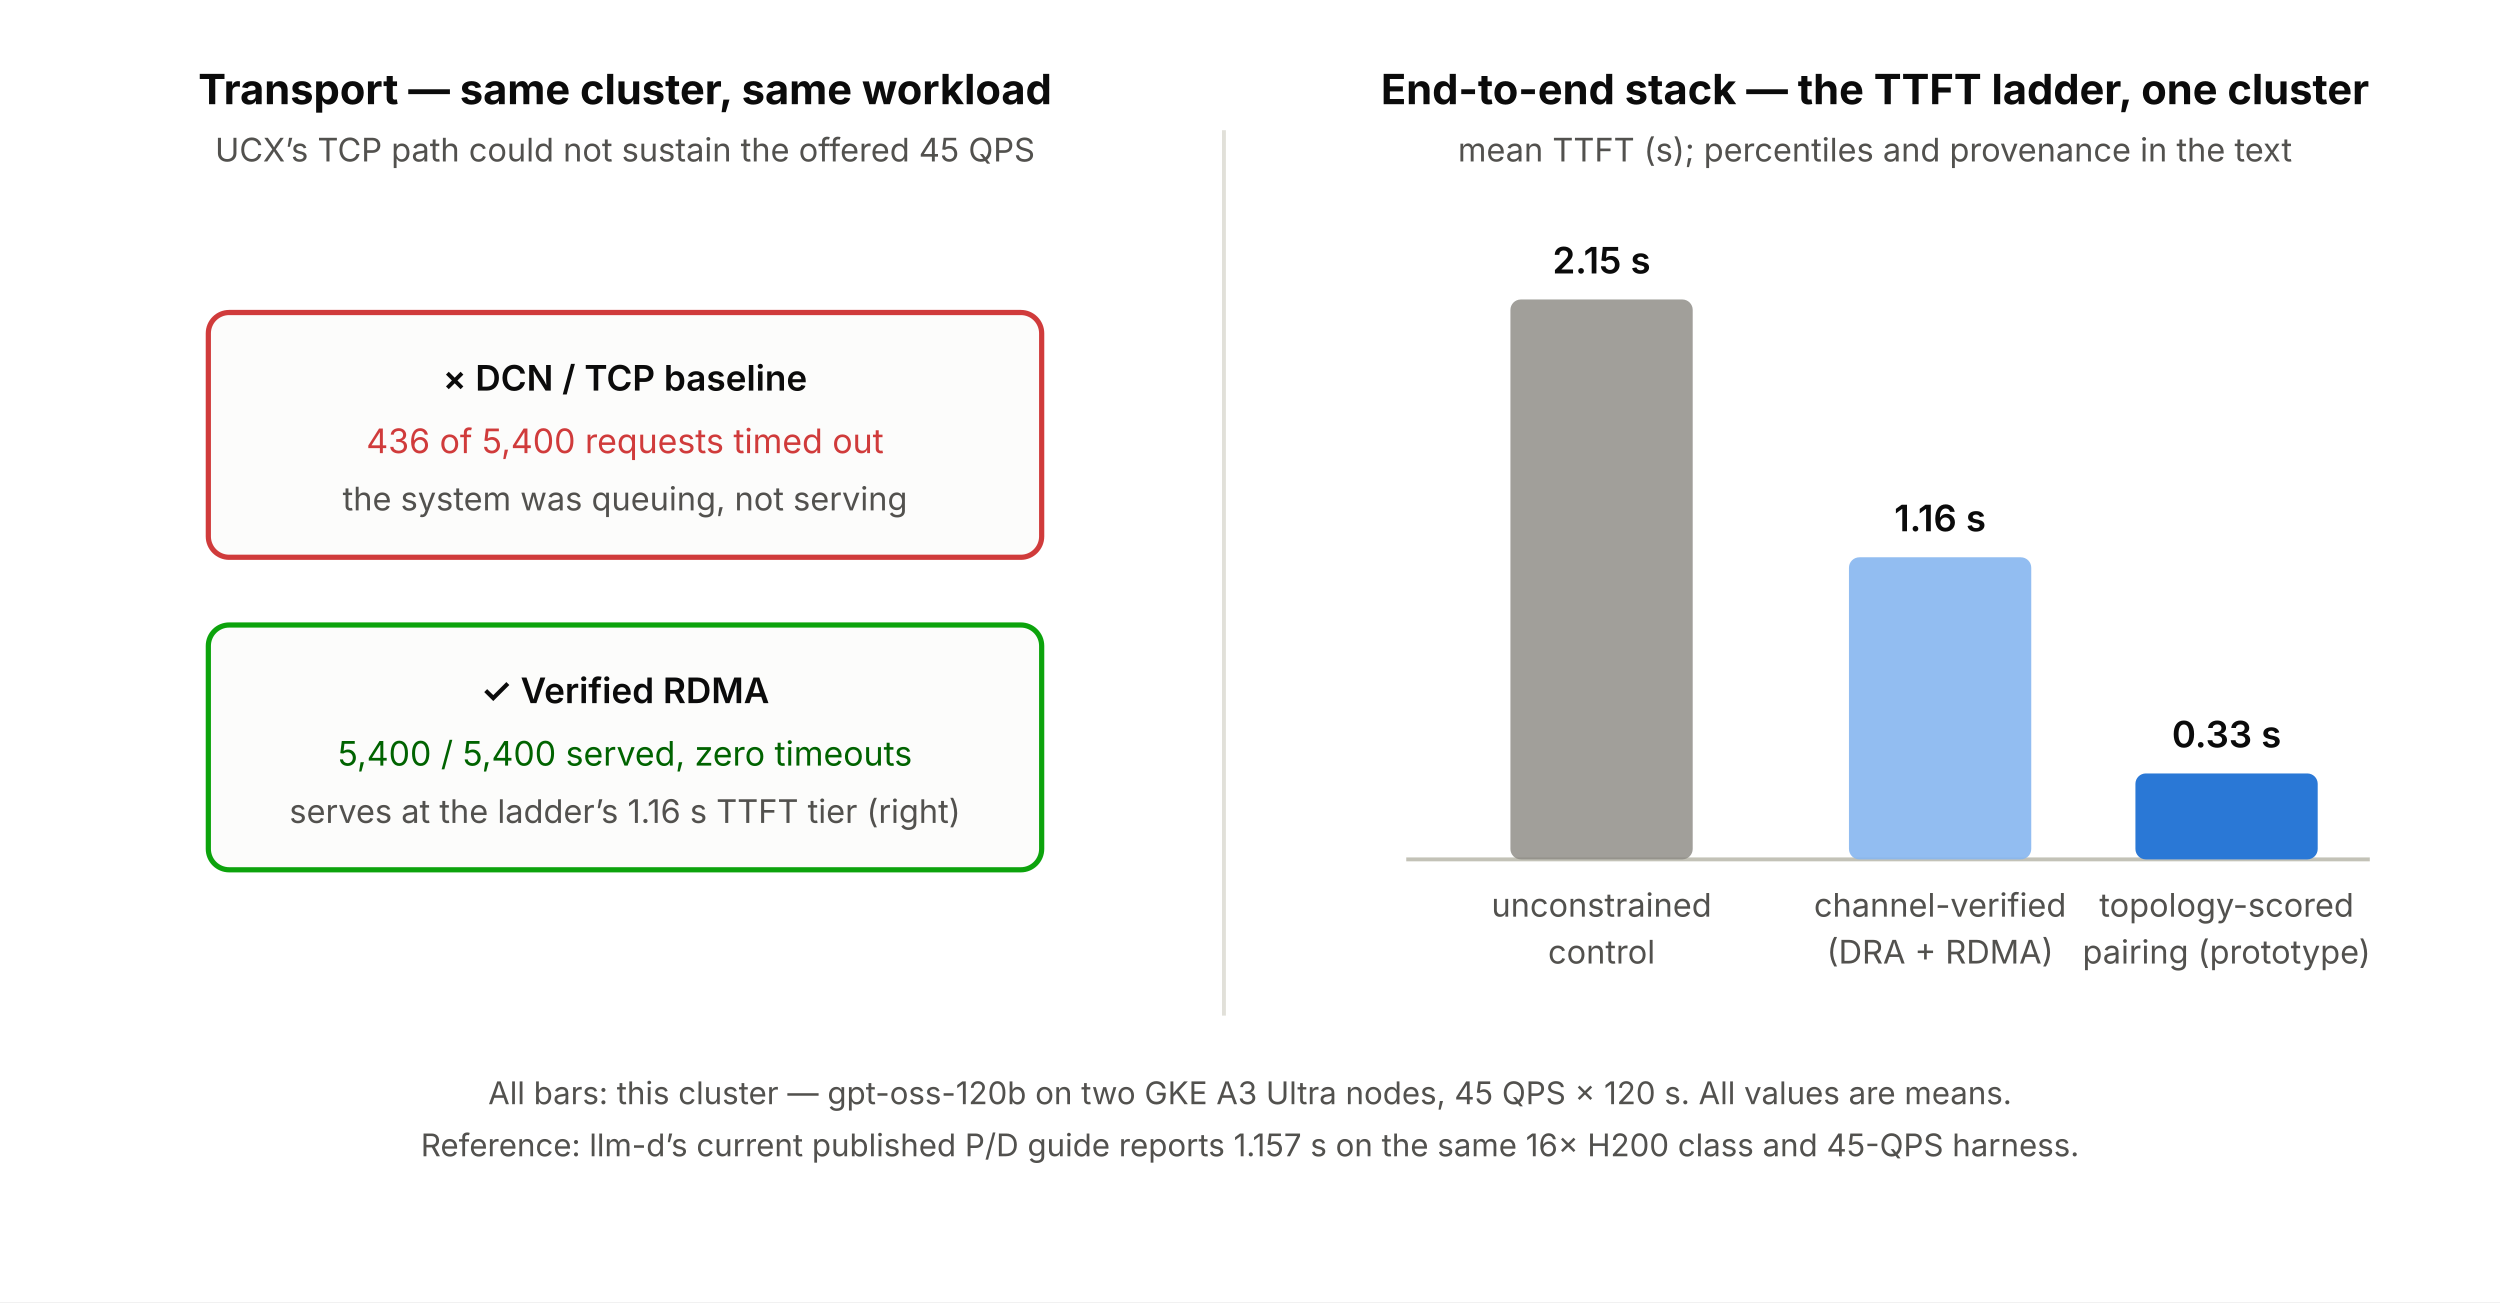
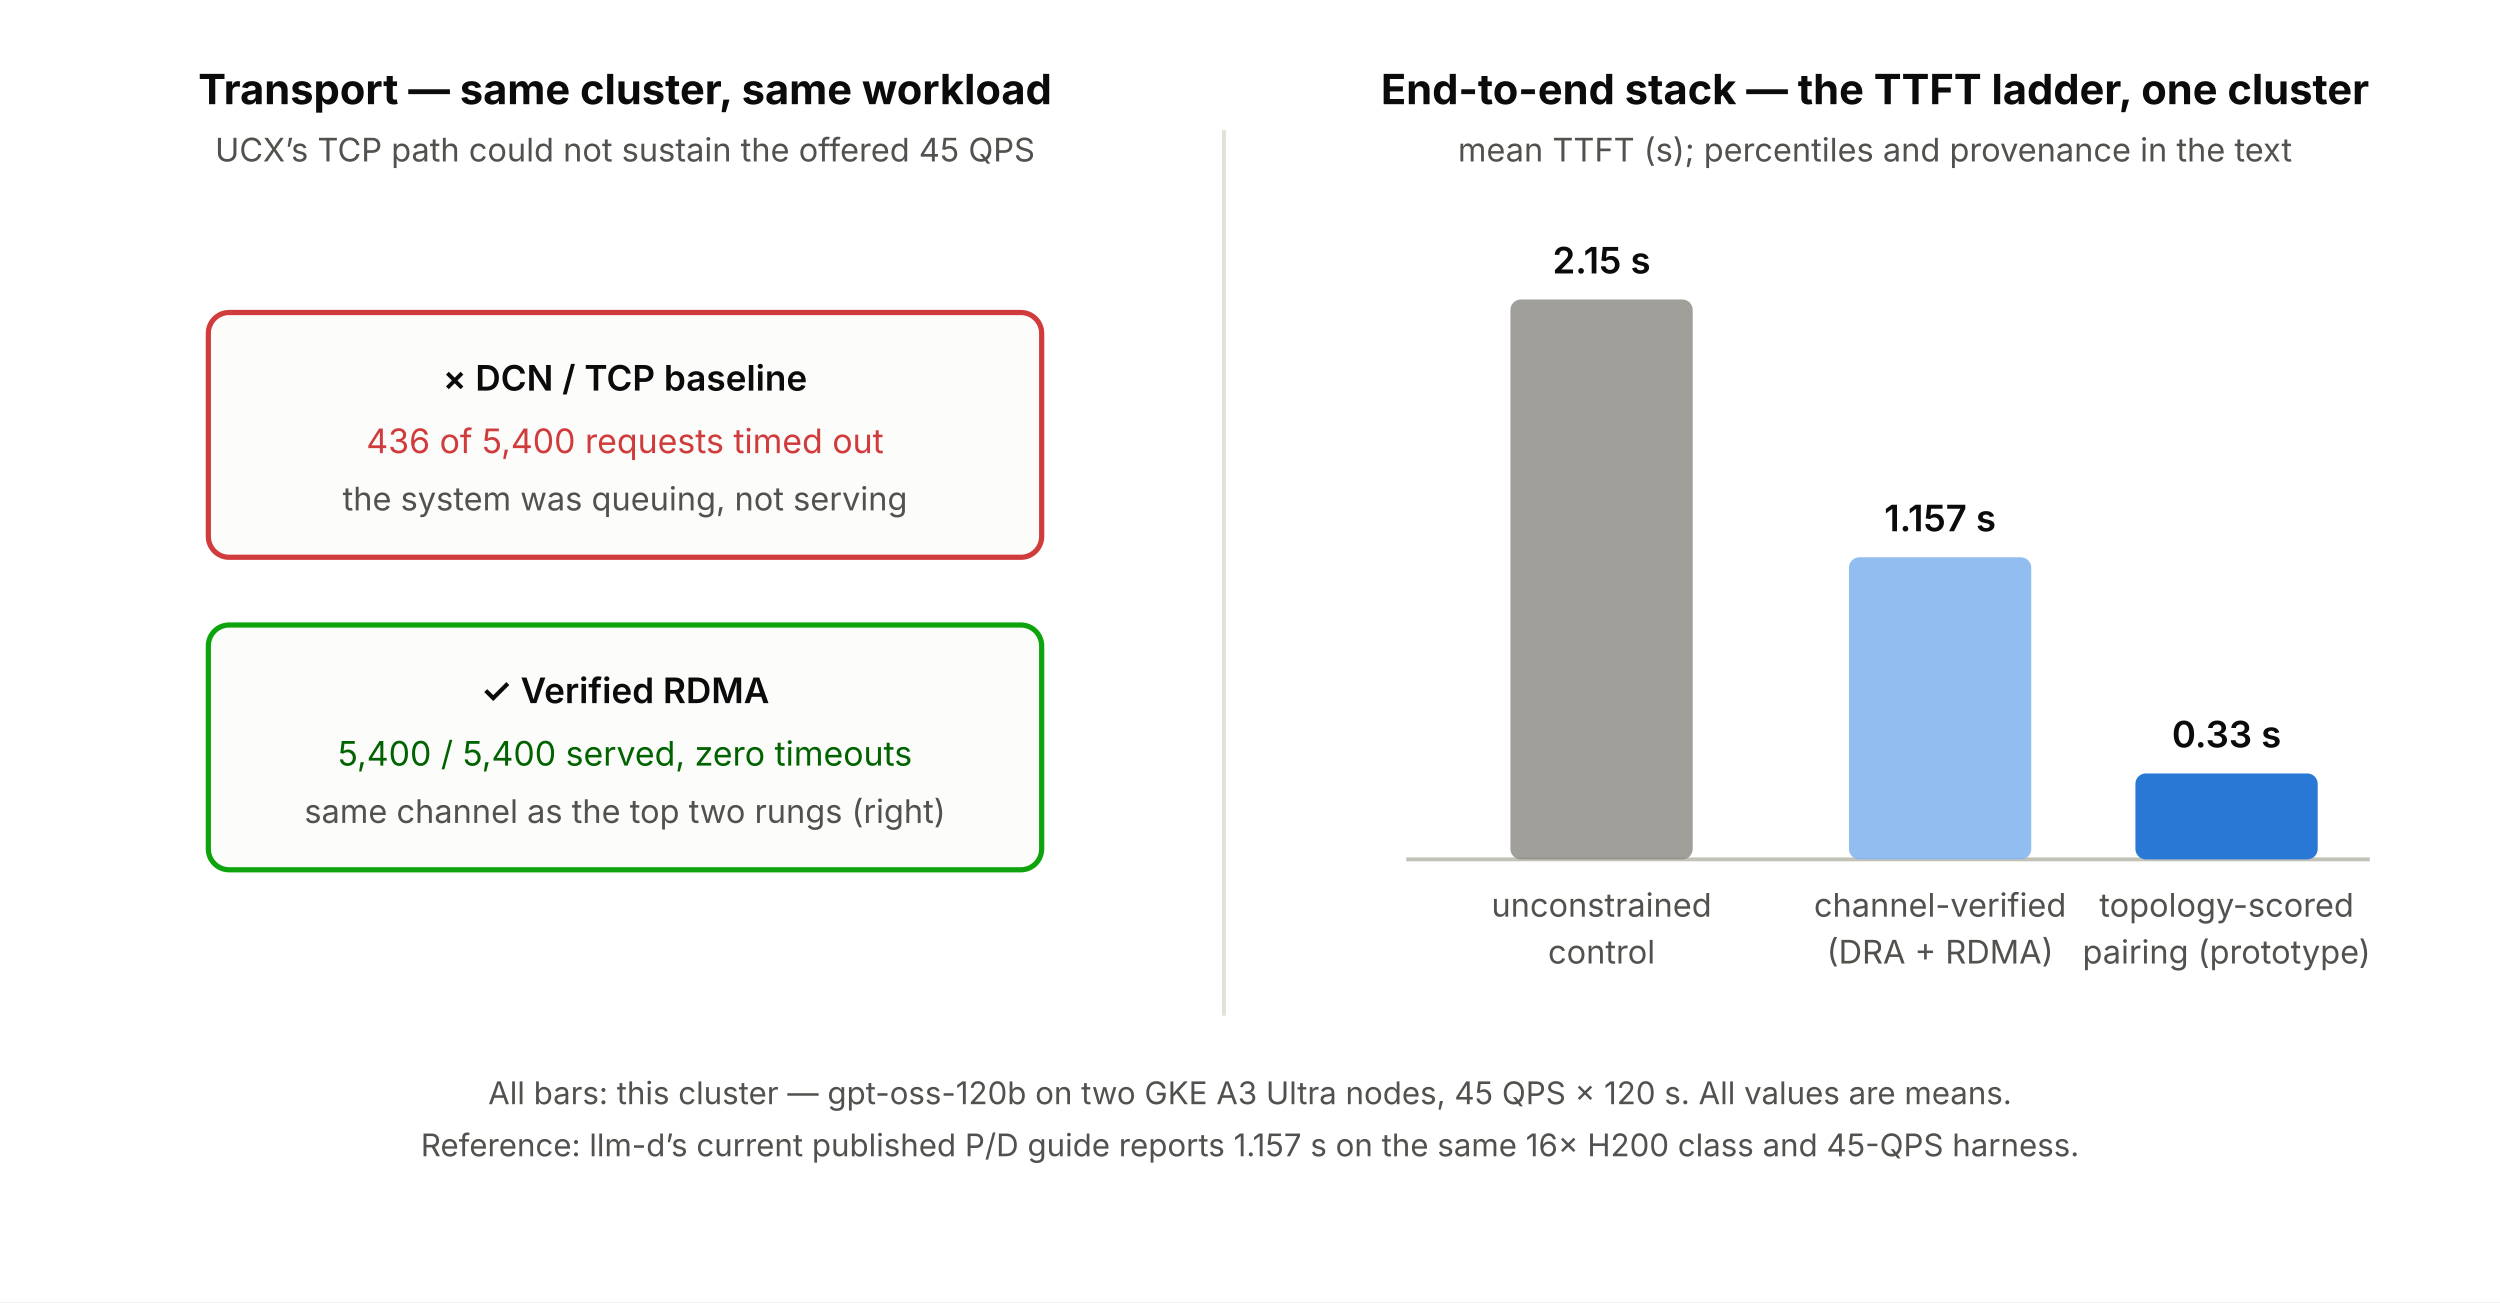
<svg xmlns="http://www.w3.org/2000/svg" viewBox="0 0 960 500" font-family="system-ui, -apple-system, 'Segoe UI', sans-serif">
  <rect width="960" height="500" fill="#ffffff" />
  <text x="240" y="40" text-anchor="middle" fill="#0b0b0b" font-size="16" font-weight="700">Transport — same cluster, same workload</text>
  <text x="240" y="62" text-anchor="middle" fill="#52514e" font-size="12.5">UCX’s TCP path could not sustain the offered 45 QPS</text>
  <rect x="80" y="120" width="320" height="94" rx="8" fill="#fcfcfb" stroke="#d03b3b" stroke-width="2" />
  <text x="240" y="150" text-anchor="middle" fill="#0b0b0b" font-size="13.5" font-weight="600">×  DCN / TCP baseline</text>
  <text x="240" y="174" text-anchor="middle" fill="#d03b3b" font-size="13">436 of 5,400 requests timed out</text>
  <text x="240" y="196" text-anchor="middle" fill="#52514e" font-size="12.5">the system was queuing, not serving</text>
  <rect x="80" y="240" width="320" height="94" rx="8" fill="#fcfcfb" stroke="#0ca30c" stroke-width="2" />
  <text x="240" y="270" text-anchor="middle" fill="#0b0b0b" font-size="13.5" font-weight="600">✓  Verified RDMA</text>
  <text x="240" y="294" text-anchor="middle" fill="#006300" font-size="13">5,400 / 5,400 served, zero timeouts</text>
-   <text x="240" y="316" text-anchor="middle" fill="#52514e" font-size="12.5">serves at the ladder’s 1.16 s TTFT tier (right)</text>
+   <text x="240" y="316" text-anchor="middle" fill="#52514e" font-size="12.5">same channel as the top two rungs (right)</text>
  <text x="720" y="40" text-anchor="middle" fill="#0b0b0b" font-size="16" font-weight="700">End-to-end stack — the TTFT ladder, one cluster</text>
  <text x="720" y="62" text-anchor="middle" fill="#52514e" font-size="12.5">mean TTFT (s); percentiles and provenance in the text</text>
  <line x1="540" y1="330" x2="910" y2="330" stroke="#c3c2b7" stroke-width="1.5" />
  <rect x="580" y="115" width="70" height="215" rx="4" fill="#898781" opacity="0.8" />
  <text x="615" y="105" text-anchor="middle" fill="#0b0b0b" font-size="14" font-weight="600">2.15 s</text>
  <text x="615" y="352" text-anchor="middle" fill="#52514e" font-size="12.5">unconstrained</text>
  <text x="615" y="370" text-anchor="middle" fill="#52514e" font-size="12.5">control</text>
  <rect x="710" y="214" width="70" height="116" rx="4" fill="#86b6ef" opacity="0.9" />
-   <text x="745" y="204" text-anchor="middle" fill="#0b0b0b" font-size="14" font-weight="600">1.16 s</text>
+   <text x="745" y="204" text-anchor="middle" fill="#0b0b0b" font-size="14" font-weight="600">1.157 s</text>
  <text x="745" y="352" text-anchor="middle" fill="#52514e" font-size="12.5">channel-verified</text>
  <text x="745" y="370" text-anchor="middle" fill="#52514e" font-size="12.5">(DRA + RDMA)</text>
  <rect x="820" y="297" width="70" height="33" rx="4" fill="#2a78d6" />
  <text x="855" y="287" text-anchor="middle" fill="#0b0b0b" font-size="14" font-weight="600">0.33 s</text>
  <text x="855" y="352" text-anchor="middle" fill="#52514e" font-size="12.5">topology-scored</text>
  <text x="855" y="370" text-anchor="middle" fill="#52514e" font-size="12.5">pairing (prototype)</text>
  <line x1="470" y1="50" x2="470" y2="390" stroke="#e1e0d9" stroke-width="1.5" />
  <text x="480" y="424" text-anchor="middle" fill="#52514e" font-size="12">All bars: this cluster — gpt-oss-120b on two GKE A3 Ultra nodes, 45 QPS × 120 s. All values are means.</text>
  <text x="480" y="444" text-anchor="middle" fill="#52514e" font-size="12">Reference: llm-d’s current published P/D guide reports 1.157 s on the same 16× H200 class and 45-QPS harness.</text>
</svg>
